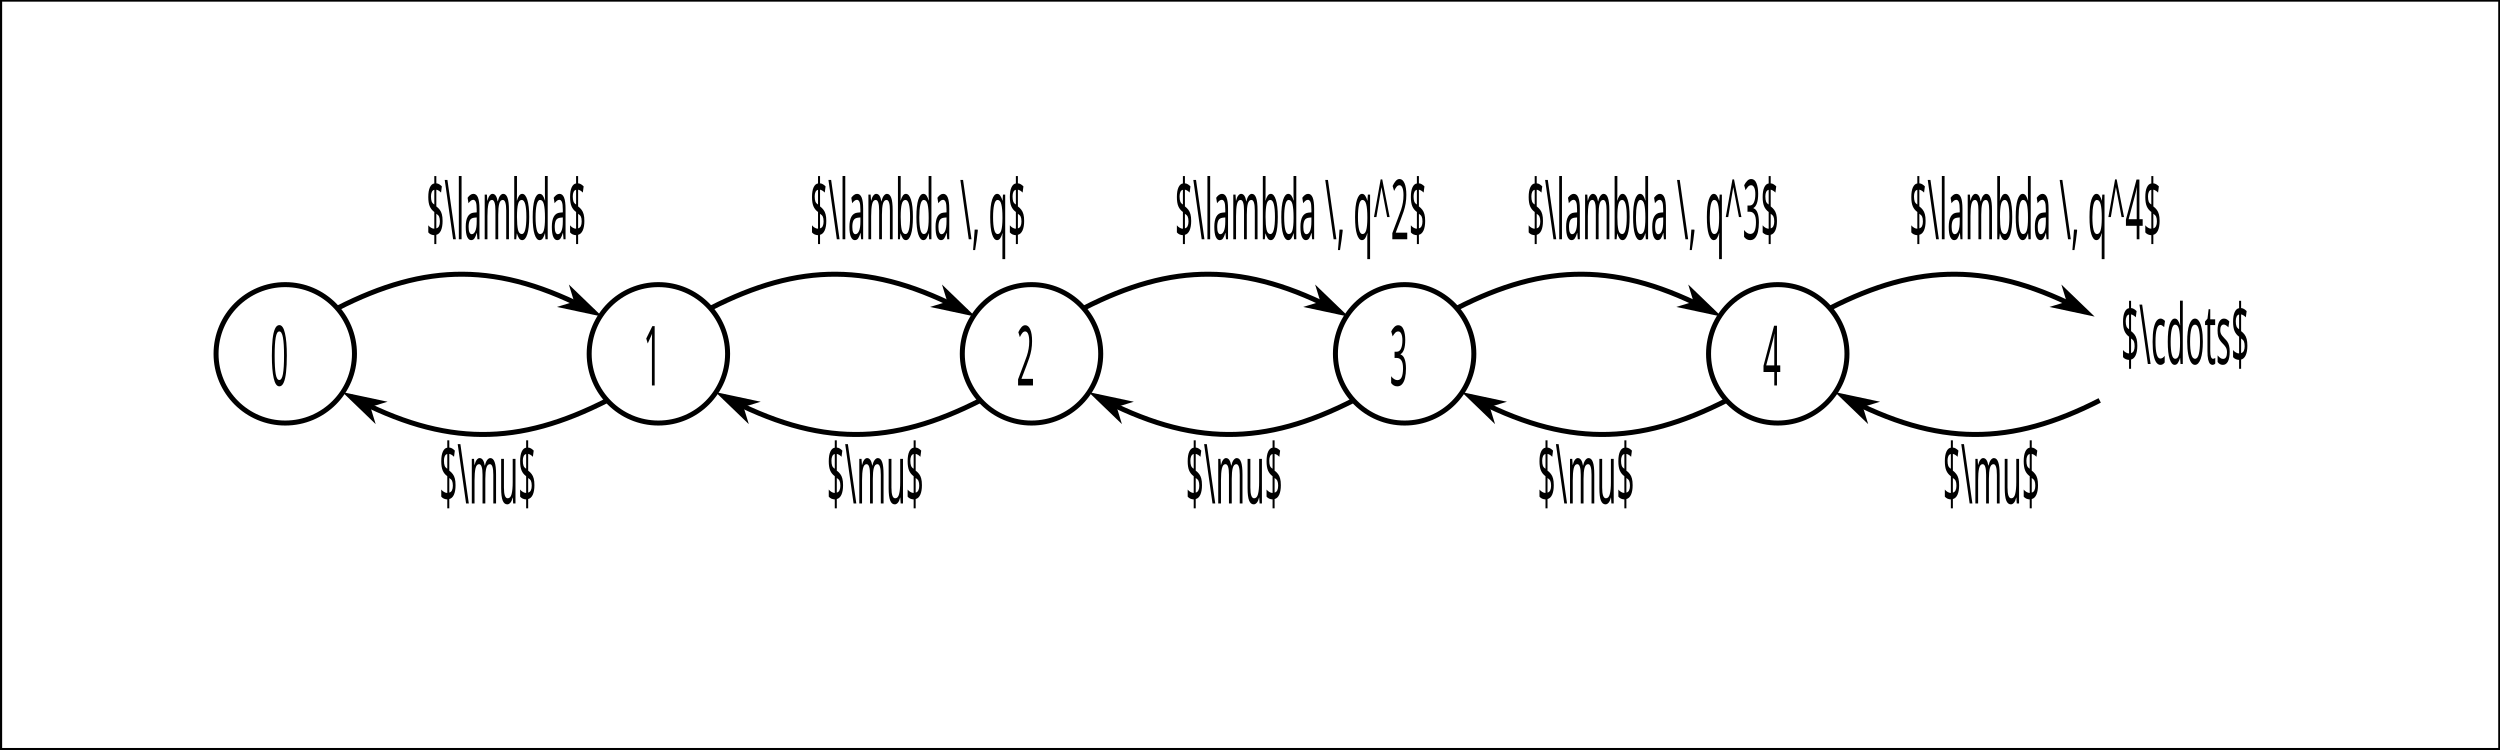
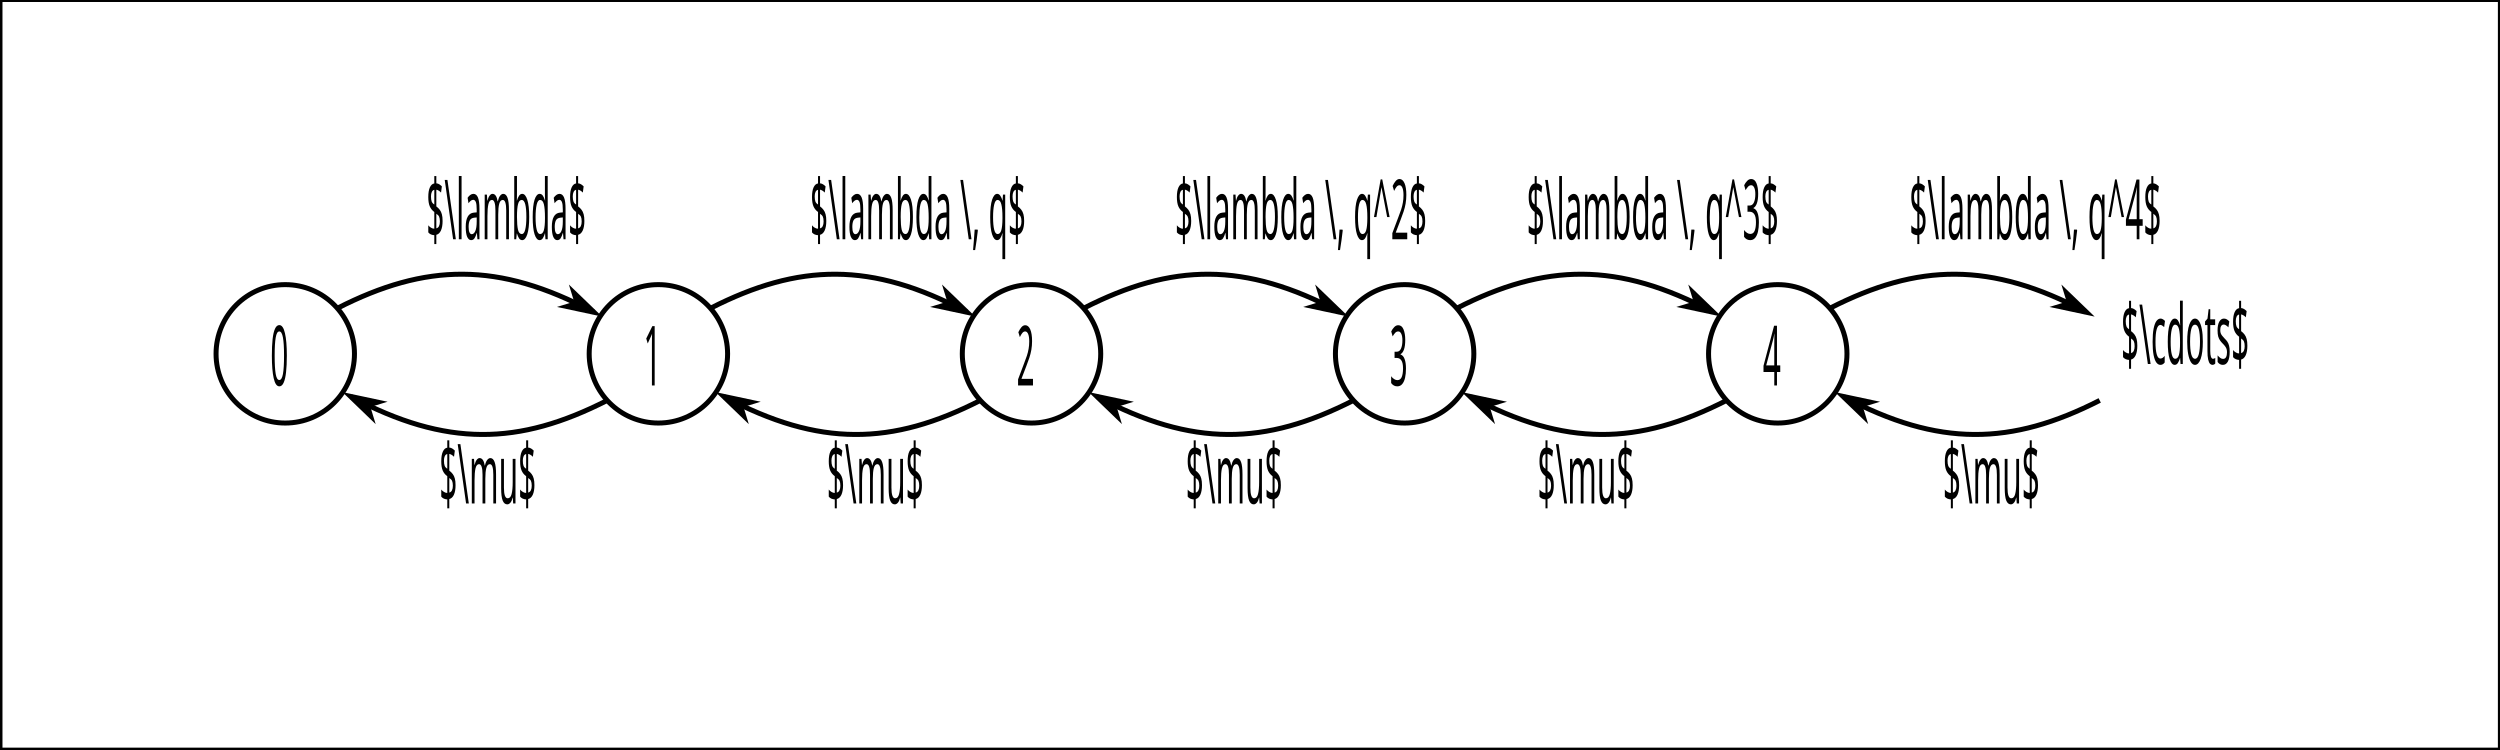
<svg xmlns="http://www.w3.org/2000/svg" width="500" height="150" viewBox="0 0 500 150" id="svg2" version="1.1">
  <defs id="defs4">
    <marker orient="auto" refY="0" refX="0" id="marker16080" style="overflow:visible">
      <path id="path16082" d="M 0,0 5,-5 -12.5,0 5,5 0,0 Z" style="fill:#000000;fill-opacity:1;fill-rule:evenodd;stroke:#000000;stroke-width:1pt;stroke-opacity:1" transform="matrix(-0.4,0,0,-0.4,-4,0)" />
    </marker>
    <marker style="overflow:visible" id="marker15424" refX="0" refY="0" orient="auto">
      <path transform="matrix(-0.4,0,0,-0.4,-4,0)" style="fill:#000000;fill-opacity:1;fill-rule:evenodd;stroke:#000000;stroke-width:1pt;stroke-opacity:1" d="M 0,0 5,-5 -12.5,0 5,5 0,0 Z" id="path15426" />
    </marker>
    <marker orient="auto" refY="0" refX="0" id="marker14822" style="overflow:visible">
      <path id="path14824" d="M 0,0 5,-5 -12.5,0 5,5 0,0 Z" style="fill:#000000;fill-opacity:1;fill-rule:evenodd;stroke:#000000;stroke-width:1pt;stroke-opacity:1" transform="matrix(-0.4,0,0,-0.4,-4,0)" />
    </marker>
    <marker style="overflow:visible" id="marker14322" refX="0" refY="0" orient="auto">
      <path transform="matrix(-0.4,0,0,-0.4,-4,0)" style="fill:#000000;fill-opacity:1;fill-rule:evenodd;stroke:#000000;stroke-width:1pt;stroke-opacity:1" d="M 0,0 5,-5 -12.5,0 5,5 0,0 Z" id="path14324" />
    </marker>
    <marker style="overflow:visible" id="marker13522" refX="0" refY="0" orient="auto">
      <path transform="matrix(-0.4,0,0,-0.4,-4,0)" style="fill:#000000;fill-opacity:1;fill-rule:evenodd;stroke:#000000;stroke-width:1pt;stroke-opacity:1" d="M 0,0 5,-5 -12.5,0 5,5 0,0 Z" id="path13524" />
    </marker>
    <marker orient="auto" refY="0" refX="0" id="marker6674" style="overflow:visible">
      <path id="path6676" d="M 0,0 5,-5 -12.5,0 5,5 0,0 Z" style="fill:#000000;fill-opacity:1;fill-rule:evenodd;stroke:#000000;stroke-width:1pt;stroke-opacity:1" transform="matrix(-0.4,0,0,-0.4,-4,0)" />
    </marker>
    <marker orient="auto" refY="0" refX="0" id="marker5603" style="overflow:visible">
      <path id="path5605" d="M 0,0 5,-5 -12.5,0 5,5 0,0 Z" style="fill:#000000;fill-opacity:1;fill-rule:evenodd;stroke:#000000;stroke-width:1pt;stroke-opacity:1" transform="matrix(-0.4,0,0,-0.4,-4,0)" />
    </marker>
    <marker orient="auto" refY="0" refX="0" id="marker4771" style="overflow:visible">
      <path id="path4773" d="M 0,0 5,-5 -12.5,0 5,5 0,0 Z" style="fill:#000000;fill-opacity:1;fill-rule:evenodd;stroke:#000000;stroke-width:1pt;stroke-opacity:1" transform="matrix(-0.4,0,0,-0.4,-4,0)" />
    </marker>
    <marker orient="auto" refY="0.0" refX="0.0" id="Arrow1Mend" style="overflow:visible;">
      <path id="path4474" d="M 0.0,0.0 L 5.0,-5.0 L -12.5,0.0 L 5.0,5.0 L 0.0,0.0 z " style="fill-rule:evenodd;stroke:#000000;stroke-width:1.0pt;" transform="scale(0.4) rotate(180) translate(10,0)" />
    </marker>
    <marker style="overflow:visible" id="marker4349" refX="0" refY="0" orient="auto">
      <path transform="matrix(-0.4,0,0,-0.4,-4,0)" style="fill:#000000;fill-opacity:1;fill-rule:evenodd;stroke:#000000;stroke-width:1pt;stroke-opacity:1" d="M 0,0 5,-5 -12.5,0 5,5 0,0 Z" id="path4351" />
    </marker>
    <marker style="overflow:visible" id="marker4297" refX="0" refY="0" orient="auto">
      <path transform="matrix(-0.4,0,0,-0.4,-4,0)" style="fill:#000000;fill-opacity:1;fill-rule:evenodd;stroke:#000000;stroke-width:1pt;stroke-opacity:1" d="M 0,0 5,-5 -12.5,0 5,5 0,0 Z" id="path4299" />
    </marker>
    <marker style="overflow:visible" id="marker4245" refX="0" refY="0" orient="auto">
      <path transform="matrix(-0.4,0,0,-0.4,-4,0)" style="fill:#000000;fill-opacity:1;fill-rule:evenodd;stroke:#000000;stroke-width:1pt;stroke-opacity:1" d="M 0,0 5,-5 -12.5,0 5,5 0,0 Z" id="path4247" />
    </marker>
    <marker style="overflow:visible" id="marker7039" refX="0" refY="0" orient="auto">
      <path transform="matrix(-0.4,0,0,-0.4,-4,0)" style="fill:#000000;fill-opacity:1;fill-rule:evenodd;stroke:#000000;stroke-width:1pt;stroke-opacity:1" d="M 0,0 5,-5 -12.5,0 5,5 0,0 Z" id="path7041" />
    </marker>
    <marker orient="auto" refY="0" refX="0" id="Arrow1Send" style="overflow:visible">
      <path id="path4180" d="M 0,0 5,-5 -12.5,0 5,5 0,0 Z" style="fill:#000000;fill-opacity:1;fill-rule:evenodd;stroke:#000000;stroke-width:1pt;stroke-opacity:1" transform="matrix(-0.2,0,0,-0.2,-1.2,0)" />
    </marker>
    <marker orient="auto" refY="0" refX="0" id="Arrow1Lend" style="overflow:visible">
      <path id="path4168" d="M 0,0 5,-5 -12.5,0 5,5 0,0 Z" style="fill:#000000;fill-opacity:1;fill-rule:evenodd;stroke:#000000;stroke-width:1pt;stroke-opacity:1" transform="matrix(-0.8,0,0,-0.8,-10,0)" />
    </marker>
  </defs>
  <g id="layer1" transform="translate(0,-902.3622)">
-     <rect style="fill:none;fill-opacity:1;stroke:#000000;stroke-width:0.866;stroke-miterlimit:4;stroke-dasharray:none;stroke-dashoffset:0;stroke-opacity:1" id="rect4520" width="500.082" height="150.129" x="-0.005" y="902.261" ry="0" />
+     <rect style="fill:none;fill-opacity:1;stroke:#000000;stroke-width:1;stroke-miterlimit:4;stroke-dasharray:none;stroke-dashoffset:0;stroke-opacity:1" id="rect4520" width="500.082" height="150.129" x="-0.005" y="902.261" ry="0" />
    <path style="fill:none;fill-rule:evenodd;stroke:#000000;stroke-width:1px;stroke-linecap:butt;stroke-linejoin:miter;stroke-opacity:1;marker-end:url(#marker5603)" d="m 67.469,964.015 c 17.692,-9.028 32.182,-9.38 51.22,0.74" id="path4862" />
    <g id="g6669" transform="translate(25.75889,-5.050763)">
      <circle r="13.841" cy="978.179" cx="31.293" id="path4157" style="fill:none;fill-opacity:1;stroke:#000000;stroke-width:1;stroke-miterlimit:4;stroke-dasharray:none;stroke-dashoffset:0;stroke-opacity:1" />
      <text transform="scale(0.6160376,1.623277)" id="text4513" y="606.495" x="45.949" style="font-style:normal;font-weight:normal;font-size:10.255px;line-height:125%;font-family:sans-serif;letter-spacing:0px;word-spacing:0px;fill:#000000;fill-opacity:1;stroke:none;stroke-width:1px;stroke-linecap:butt;stroke-linejoin:miter;stroke-opacity:1" xml:space="preserve">
        <tspan y="606.495" x="45.949" id="tspan4515">0</tspan>
      </text>
    </g>
    <text transform="scale(0.6160376,1.623277)" id="text7027" y="585.37" x="138.408" style="font-style:normal;font-weight:normal;font-size:10.255px;line-height:125%;font-family:sans-serif;letter-spacing:0px;word-spacing:0px;fill:#000000;fill-opacity:1;stroke:none;stroke-width:1px;stroke-linecap:butt;stroke-linejoin:miter;stroke-opacity:1" xml:space="preserve">
      <tspan y="585.37" x="138.408" id="tspan7029">$\lambda$</tspan>
    </text>
    <text xml:space="preserve" style="font-style:normal;font-weight:normal;font-size:10.255px;line-height:125%;font-family:sans-serif;letter-spacing:0px;word-spacing:0px;fill:#000000;fill-opacity:1;stroke:none;stroke-width:1px;stroke-linecap:butt;stroke-linejoin:miter;stroke-opacity:1" x="142.619" y="617.92" id="text3576" transform="scale(0.6160376,1.623277)">
      <tspan id="tspan3578" x="142.619" y="617.92">$\mu$</tspan>
    </text>
    <text transform="scale(0.6160376,1.623277)" id="text3630" y="600.738" x="688.614" style="font-style:normal;font-weight:normal;font-size:10.255px;line-height:125%;font-family:sans-serif;letter-spacing:0px;word-spacing:0px;fill:#000000;fill-opacity:1;stroke:none;stroke-width:1px;stroke-linecap:butt;stroke-linejoin:miter;stroke-opacity:1" xml:space="preserve">
      <tspan y="600.738" x="688.614" id="tspan3632">$\cdots$</tspan>
    </text>
    <g id="g6816" transform="translate(100.3839,-5.050763)">
      <circle style="fill:none;fill-opacity:1;stroke:#000000;stroke-width:1;stroke-miterlimit:4;stroke-dasharray:none;stroke-dashoffset:0;stroke-opacity:1" id="circle6818" cx="31.293" cy="978.179" r="13.841" />
      <text xml:space="preserve" style="font-style:normal;font-weight:normal;font-size:10.255px;line-height:125%;font-family:sans-serif;letter-spacing:0px;word-spacing:0px;fill:#000000;fill-opacity:1;stroke:none;stroke-width:1px;stroke-linecap:butt;stroke-linejoin:miter;stroke-opacity:1" x="45.949" y="606.495" id="text6820" transform="scale(0.6160376,1.623277)">
        <tspan id="tspan6822" x="45.949" y="606.495">1</tspan>
      </text>
    </g>
    <g transform="translate(175.0089,-5.050763)" id="g6824">
      <circle r="13.841" cy="978.179" cx="31.293" id="circle6826" style="fill:none;fill-opacity:1;stroke:#000000;stroke-width:1;stroke-miterlimit:4;stroke-dasharray:none;stroke-dashoffset:0;stroke-opacity:1" />
      <text transform="scale(0.6160376,1.623277)" id="text6828" y="606.495" x="45.949" style="font-style:normal;font-weight:normal;font-size:10.255px;line-height:125%;font-family:sans-serif;letter-spacing:0px;word-spacing:0px;fill:#000000;fill-opacity:1;stroke:none;stroke-width:1px;stroke-linecap:butt;stroke-linejoin:miter;stroke-opacity:1" xml:space="preserve">
        <tspan y="606.495" x="45.949" id="tspan6830">2</tspan>
      </text>
    </g>
    <g id="g6832" transform="translate(249.6339,-5.050763)">
      <circle style="fill:none;fill-opacity:1;stroke:#000000;stroke-width:1;stroke-miterlimit:4;stroke-dasharray:none;stroke-dashoffset:0;stroke-opacity:1" id="circle6834" cx="31.293" cy="978.179" r="13.841" />
      <text xml:space="preserve" style="font-style:normal;font-weight:normal;font-size:10.255px;line-height:125%;font-family:sans-serif;letter-spacing:0px;word-spacing:0px;fill:#000000;fill-opacity:1;stroke:none;stroke-width:1px;stroke-linecap:butt;stroke-linejoin:miter;stroke-opacity:1" x="45.949" y="606.495" id="text6836" transform="scale(0.6160376,1.623277)">
        <tspan id="tspan6838" x="45.949" y="606.495">3</tspan>
      </text>
    </g>
    <g transform="translate(324.259,-5.050763)" id="g6840">
      <circle r="13.841" cy="978.179" cx="31.293" id="circle6842" style="fill:none;fill-opacity:1;stroke:#000000;stroke-width:1;stroke-miterlimit:4;stroke-dasharray:none;stroke-dashoffset:0;stroke-opacity:1" />
      <text transform="scale(0.6160376,1.623277)" id="text6844" y="606.495" x="45.949" style="font-style:normal;font-weight:normal;font-size:10.255px;line-height:125%;font-family:sans-serif;letter-spacing:0px;word-spacing:0px;fill:#000000;fill-opacity:1;stroke:none;stroke-width:1px;stroke-linecap:butt;stroke-linejoin:miter;stroke-opacity:1" xml:space="preserve">
        <tspan y="606.495" x="45.949" id="tspan6846">4</tspan>
      </text>
    </g>
    <path id="path13520" d="m 121.442,982.445 c -17.692,9.028 -32.182,9.38 -51.22,-0.74" style="fill:none;fill-rule:evenodd;stroke:#000000;stroke-width:1px;stroke-linecap:butt;stroke-linejoin:miter;stroke-opacity:1;marker-end:url(#marker13522)" />
    <path id="path14318" d="m 142.094,964.015 c 17.692,-9.028 32.182,-9.38 51.22,0.74" style="fill:none;fill-rule:evenodd;stroke:#000000;stroke-width:1px;stroke-linecap:butt;stroke-linejoin:miter;stroke-opacity:1;marker-end:url(#marker14322)" />
    <path style="fill:none;fill-rule:evenodd;stroke:#000000;stroke-width:1px;stroke-linecap:butt;stroke-linejoin:miter;stroke-opacity:1;marker-end:url(#marker13522)" d="m 196.066,982.445 c -17.692,9.028 -32.182,9.38 -51.22,-0.74" id="path14320" />
    <path style="fill:none;fill-rule:evenodd;stroke:#000000;stroke-width:1px;stroke-linecap:butt;stroke-linejoin:miter;stroke-opacity:1;marker-end:url(#marker14822)" d="m 216.719,964.015 c 17.692,-9.028 32.182,-9.38 51.22,0.74" id="path14818" />
    <path id="path14820" d="m 270.691,982.445 c -17.692,9.028 -32.182,9.38 -51.22,-0.74" style="fill:none;fill-rule:evenodd;stroke:#000000;stroke-width:1px;stroke-linecap:butt;stroke-linejoin:miter;stroke-opacity:1;marker-end:url(#marker13522)" />
    <path id="path15420" d="m 291.344,964.015 c 17.692,-9.028 32.182,-9.38 51.22,0.74" style="fill:none;fill-rule:evenodd;stroke:#000000;stroke-width:1px;stroke-linecap:butt;stroke-linejoin:miter;stroke-opacity:1;marker-end:url(#marker15424)" />
    <path style="fill:none;fill-rule:evenodd;stroke:#000000;stroke-width:1px;stroke-linecap:butt;stroke-linejoin:miter;stroke-opacity:1;marker-end:url(#marker13522)" d="m 345.316,982.445 c -17.692,9.028 -32.182,9.38 -51.22,-0.74" id="path15422" />
    <path style="fill:none;fill-rule:evenodd;stroke:#000000;stroke-width:1px;stroke-linecap:butt;stroke-linejoin:miter;stroke-opacity:1;marker-end:url(#marker16080)" d="m 365.969,964.015 c 17.692,-9.028 32.182,-9.38 51.22,0.74" id="path16076" />
    <path id="path16078" d="m 419.942,982.445 c -17.692,9.028 -32.182,9.38 -51.22,-0.74" style="fill:none;fill-rule:evenodd;stroke:#000000;stroke-width:1px;stroke-linecap:butt;stroke-linejoin:miter;stroke-opacity:1;marker-end:url(#marker13522)" />
    <text xml:space="preserve" style="font-style:normal;font-weight:normal;font-size:10.255px;line-height:125%;font-family:sans-serif;letter-spacing:0px;word-spacing:0px;fill:#000000;fill-opacity:1;stroke:none;stroke-width:1px;stroke-linecap:butt;stroke-linejoin:miter;stroke-opacity:1" x="262.982" y="585.37" id="text16714" transform="scale(0.6160376,1.623277)">
      <tspan id="tspan16716" x="262.982" y="585.37">$\lambda \, q$</tspan>
    </text>
    <text transform="scale(0.6160376,1.623277)" id="text16718" y="617.92" x="268.423" style="font-style:normal;font-weight:normal;font-size:10.255px;line-height:125%;font-family:sans-serif;letter-spacing:0px;word-spacing:0px;fill:#000000;fill-opacity:1;stroke:none;stroke-width:1px;stroke-linecap:butt;stroke-linejoin:miter;stroke-opacity:1" xml:space="preserve">
      <tspan y="617.92" x="268.423" id="tspan16720">$\mu$</tspan>
    </text>
    <text transform="scale(0.6160376,1.623277)" id="text16722" y="585.37" x="381.443" style="font-style:normal;font-weight:normal;font-size:10.255px;line-height:125%;font-family:sans-serif;letter-spacing:0px;word-spacing:0px;fill:#000000;fill-opacity:1;stroke:none;stroke-width:1px;stroke-linecap:butt;stroke-linejoin:miter;stroke-opacity:1" xml:space="preserve">
      <tspan y="585.37" x="381.443" id="tspan16724">$\lambda \, q^2$</tspan>
    </text>
    <text xml:space="preserve" style="font-style:normal;font-weight:normal;font-size:10.255px;line-height:125%;font-family:sans-serif;letter-spacing:0px;word-spacing:0px;fill:#000000;fill-opacity:1;stroke:none;stroke-width:1px;stroke-linecap:butt;stroke-linejoin:miter;stroke-opacity:1" x="384.951" y="617.92" id="text16726" transform="scale(0.6160376,1.623277)">
      <tspan id="tspan16728" x="384.951" y="617.92">$\mu$</tspan>
    </text>
    <text xml:space="preserve" style="font-style:normal;font-weight:normal;font-size:10.255px;line-height:125%;font-family:sans-serif;letter-spacing:0px;word-spacing:0px;fill:#000000;fill-opacity:1;stroke:none;stroke-width:1px;stroke-linecap:butt;stroke-linejoin:miter;stroke-opacity:1" x="495.652" y="585.37" id="text16730" transform="scale(0.6160376,1.623277)">
      <tspan id="tspan16732" x="495.652" y="585.37">$\lambda \, q^3$</tspan>
    </text>
    <text transform="scale(0.6160376,1.623277)" id="text16734" y="617.92" x="499.16" style="font-style:normal;font-weight:normal;font-size:10.255px;line-height:125%;font-family:sans-serif;letter-spacing:0px;word-spacing:0px;fill:#000000;fill-opacity:1;stroke:none;stroke-width:1px;stroke-linecap:butt;stroke-linejoin:miter;stroke-opacity:1" xml:space="preserve">
      <tspan y="617.92" x="499.16" id="tspan16736">$\mu$</tspan>
    </text>
    <text transform="scale(0.6160376,1.623277)" id="text16738" y="585.37" x="619.875" style="font-style:normal;font-weight:normal;font-size:10.255px;line-height:125%;font-family:sans-serif;letter-spacing:0px;word-spacing:0px;fill:#000000;fill-opacity:1;stroke:none;stroke-width:1px;stroke-linecap:butt;stroke-linejoin:miter;stroke-opacity:1" xml:space="preserve">
      <tspan y="585.37" x="619.875" id="tspan16740">$\lambda \, q^4$</tspan>
    </text>
    <text xml:space="preserve" style="font-style:normal;font-weight:normal;font-size:10.255px;line-height:125%;font-family:sans-serif;letter-spacing:0px;word-spacing:0px;fill:#000000;fill-opacity:1;stroke:none;stroke-width:1px;stroke-linecap:butt;stroke-linejoin:miter;stroke-opacity:1" x="630.761" y="617.92" id="text16742" transform="scale(0.6160376,1.623277)">
      <tspan id="tspan16744" x="630.761" y="617.92">$\mu$</tspan>
    </text>
  </g>
</svg>
